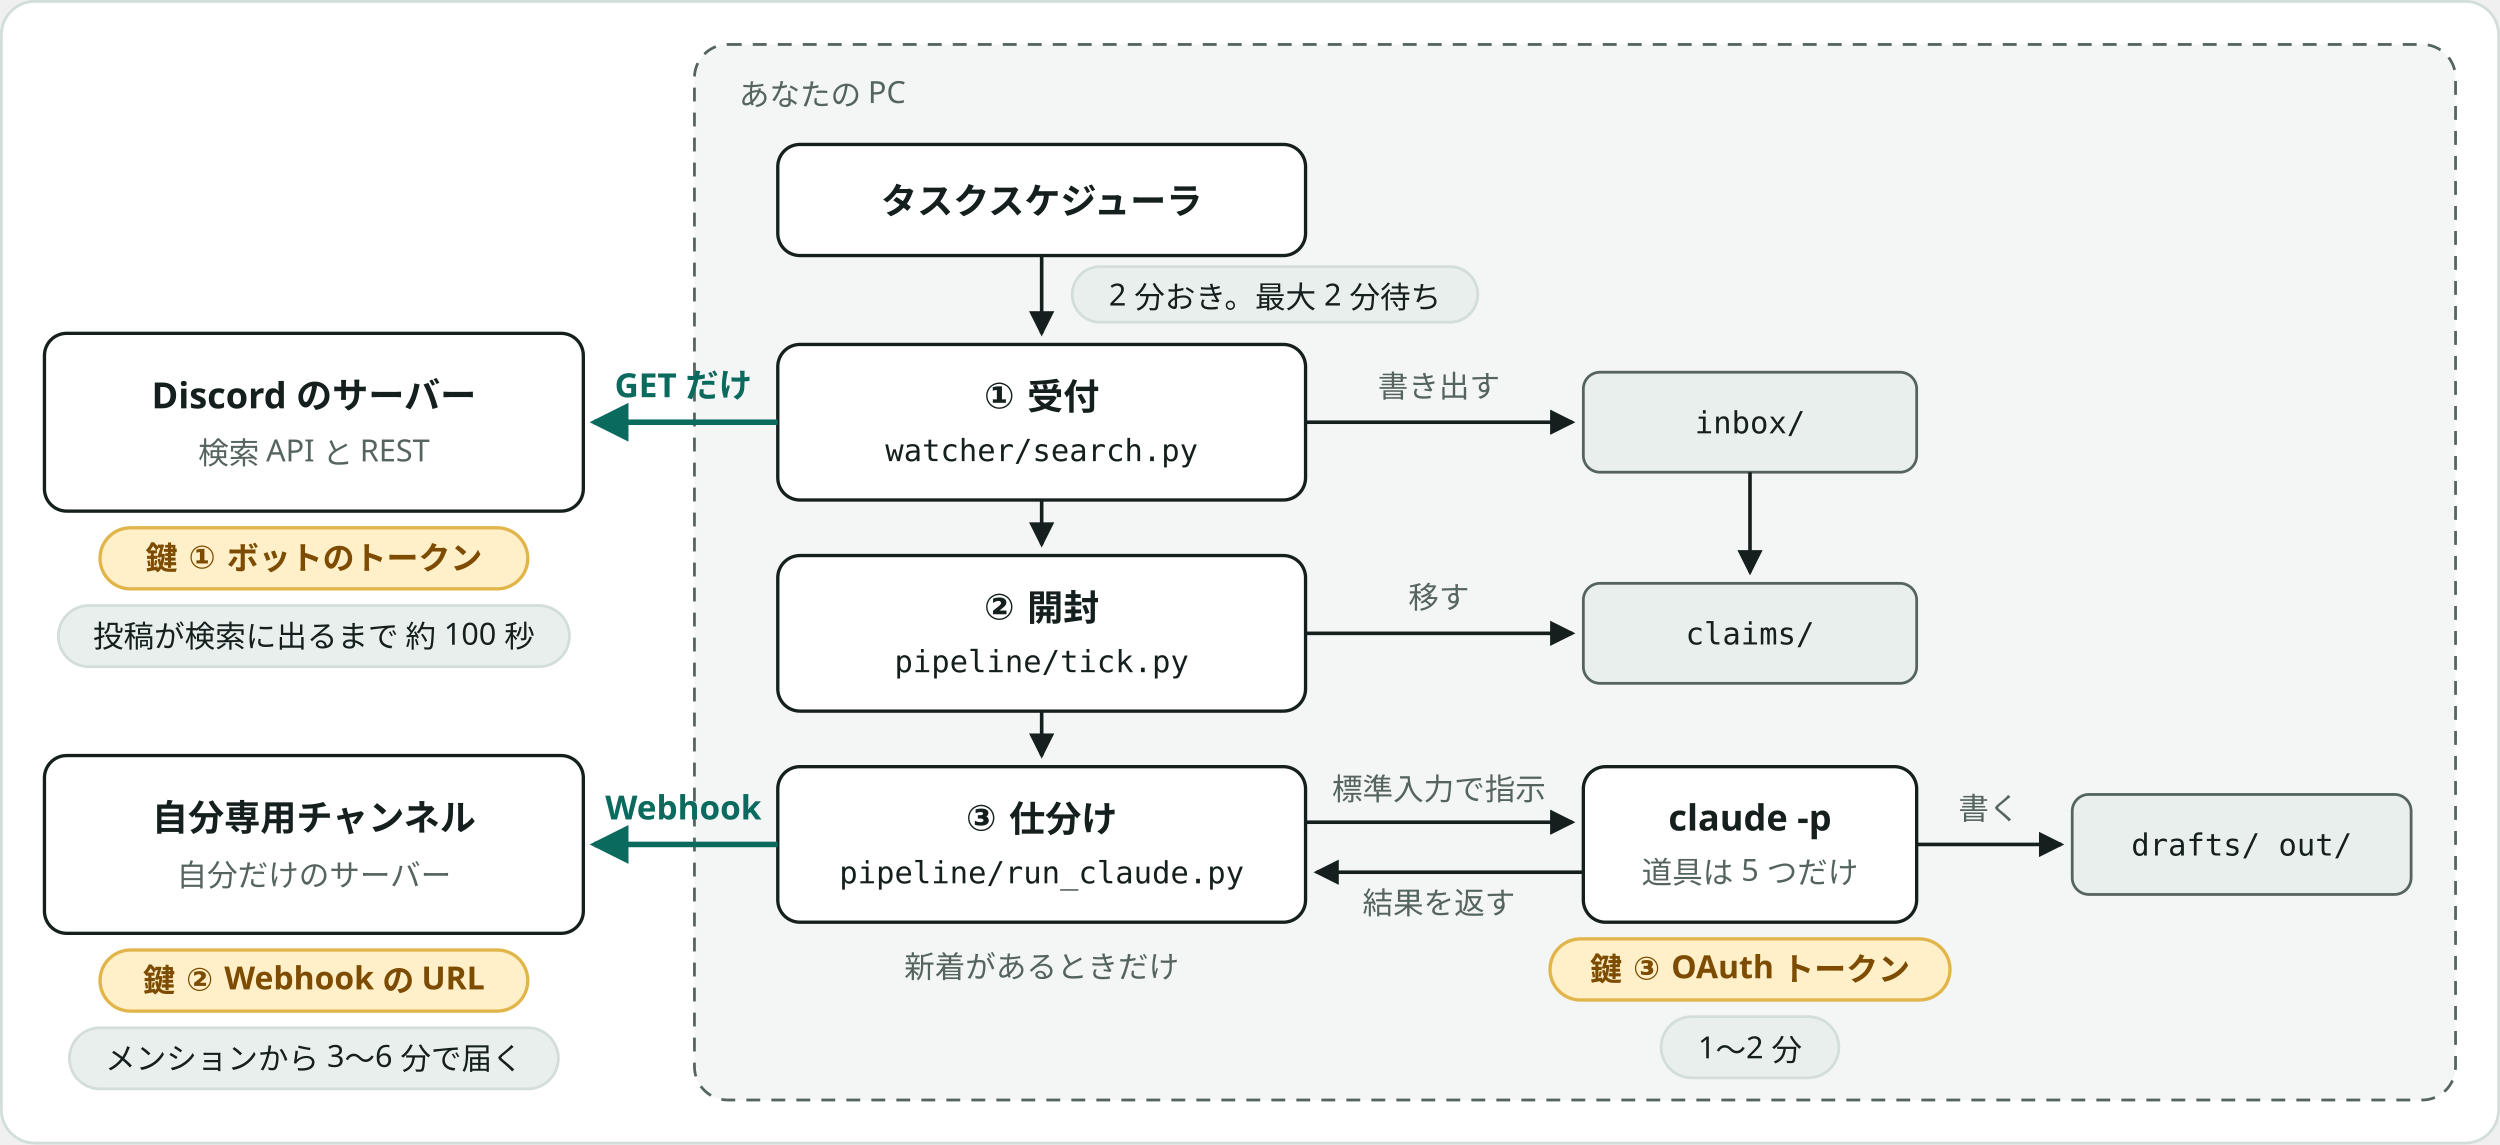
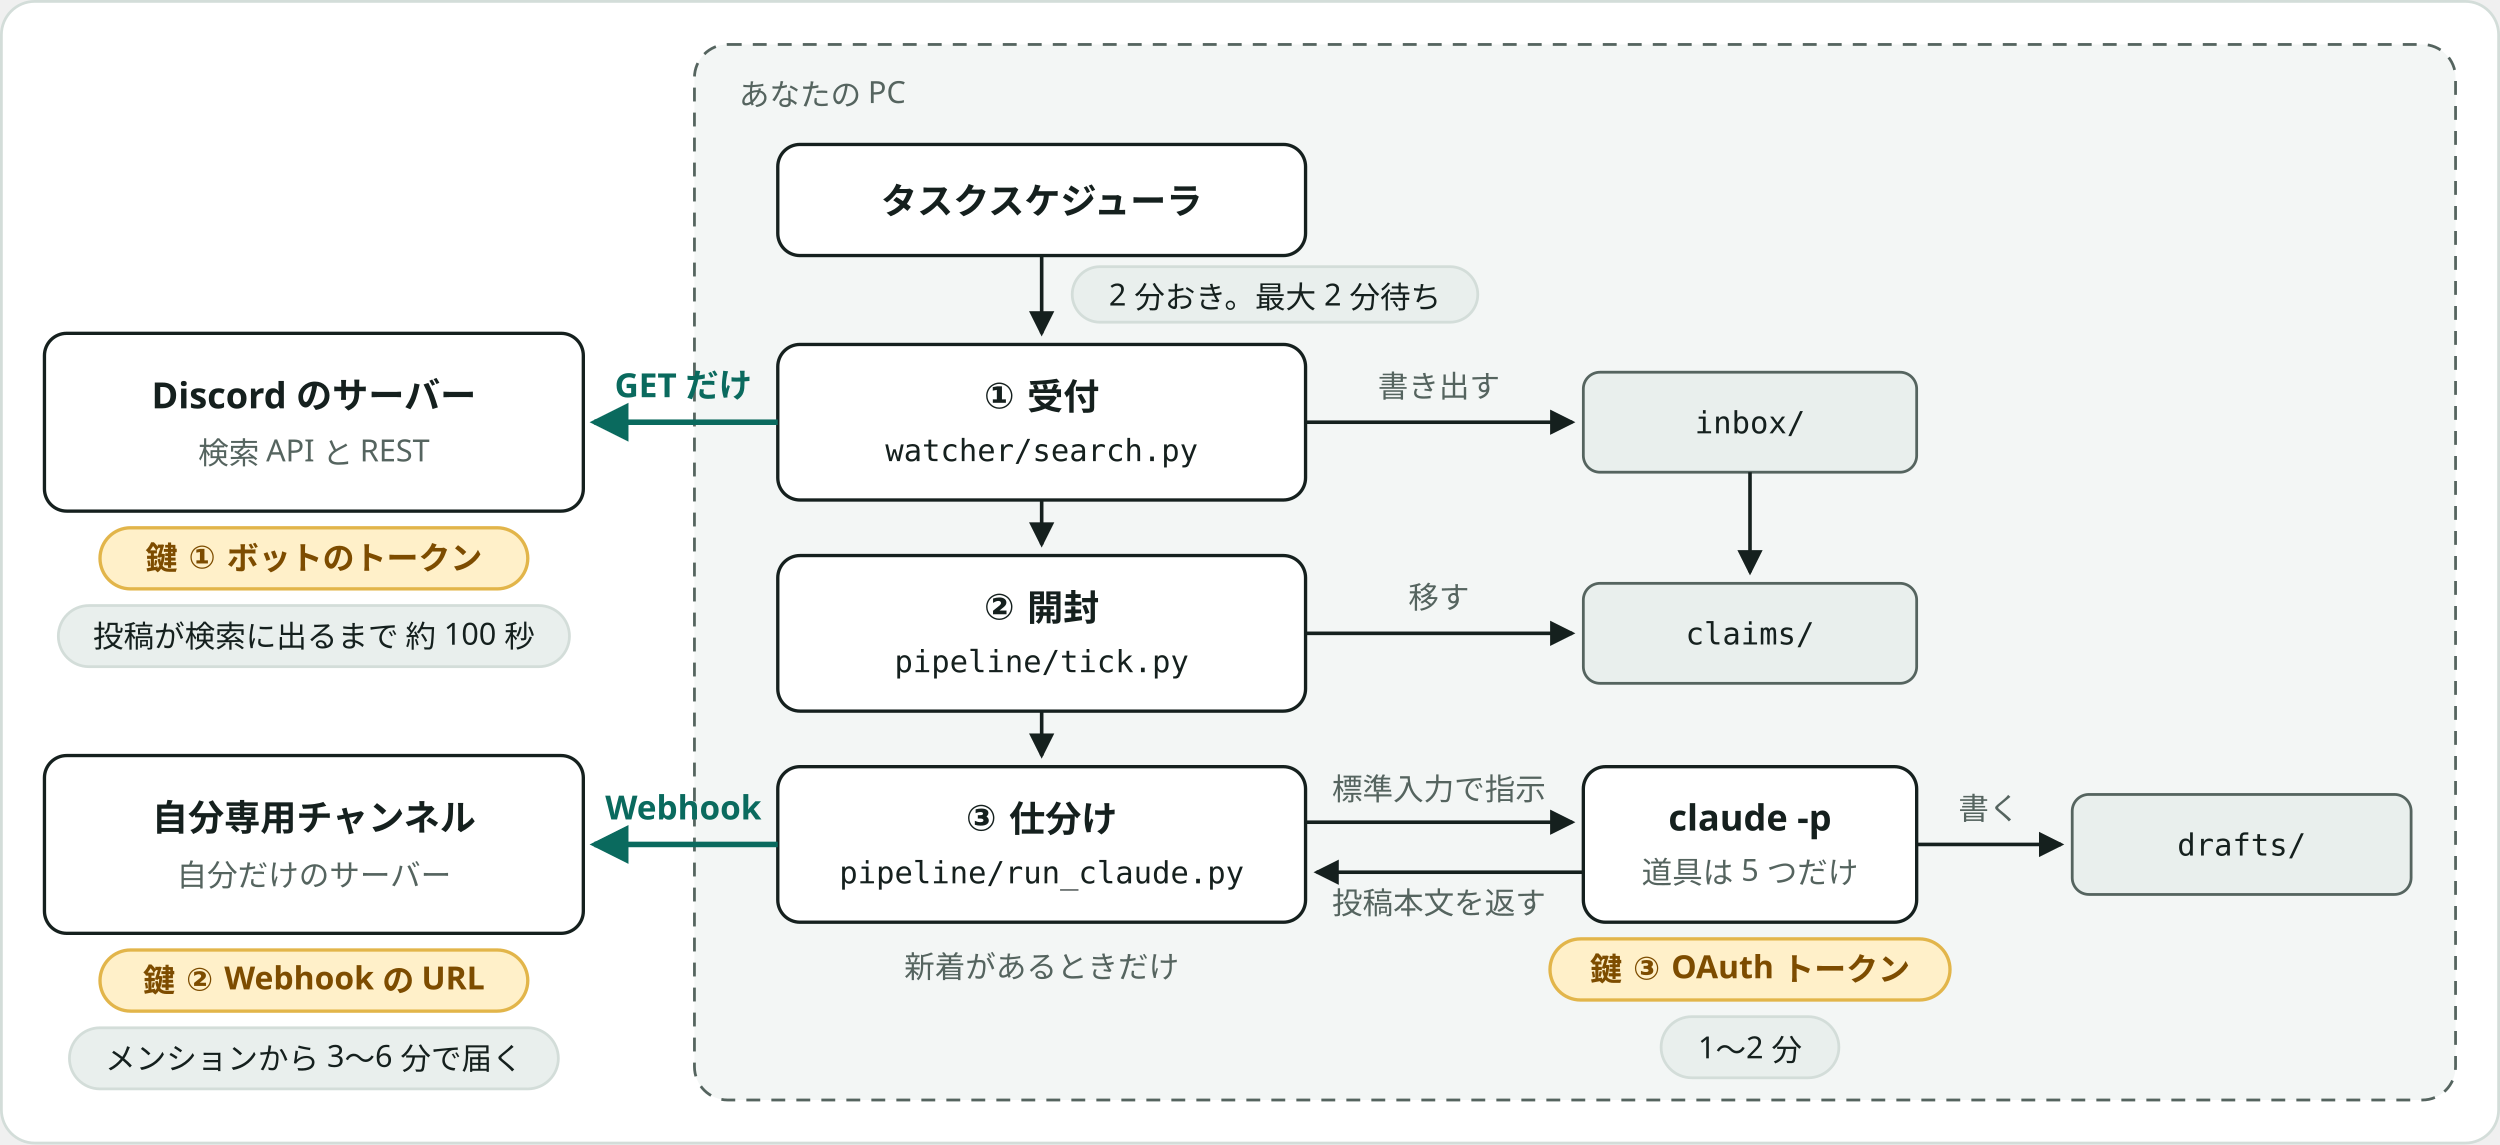
<svg xmlns="http://www.w3.org/2000/svg" width="900" height="412" viewBox="0 0 900 412" role="img" font-family="'Segoe UI','Hiragino Sans','Noto Sans JP','Yu Gothic UI','Meiryo',sans-serif">
  <style>
    .bg { fill: #ffffff; stroke: #d3ddd9; }
    .box { fill: #ffffff; stroke: #15201e; stroke-width: 1.2; }
    .zone { fill: #f3f6f5; stroke: #55645f; stroke-width: 1; stroke-dasharray: 5 4; }
    .file { fill: #e9efed; stroke: #55645f; stroke-width: 1; }
    .edge { stroke: #15201e; stroke-width: 1.3; fill: none; }
    .hot { stroke: #0a6a5e; stroke-width: 2; fill: none; }
    .head { fill: #15201e; }
    .hothead { fill: #0a6a5e; }
    text { fill: #15201e; font-size: 12px; }
    text.t { font-weight: 700; font-size: 13px; }
    text.m { font-family: Consolas, 'Cascadia Mono', monospace; font-size: 11px; }
    text.s { fill: #55645f; font-size: 11px; }
    text.hl { fill: #0a6a5e; font-weight: 700; }
    .tmbox { fill: #e9efed; stroke: #d3ddd9; stroke-width: 1; }
    text.tm { font-size: 11px; }
    .kbox { fill: #fff0c9; stroke: #e2b54a; stroke-width: 1.2; }
    text.kt { fill: #7d4c00; font-weight: 700; font-size: 11.5px; }
  </style>
  <defs>
    <marker id="a" viewBox="0 0 8 8" refX="7" refY="4" markerWidth="7" markerHeight="7" orient="auto">
      <path class="head" d="M0,0 L8,4 L0,8 z" />
    </marker>
    <marker id="b" viewBox="0 0 8 8" refX="7" refY="4" markerWidth="7" markerHeight="7" orient="auto">
      <path class="hothead" d="M0,0 L8,4 L0,8 z" />
    </marker>
  </defs>
  <rect class="bg" x="0.5" y="0.5" width="899" height="411" rx="12" />
  <rect class="zone" x="250" y="16" width="634" height="380" rx="12" />
  <text class="s" x="266" y="38">あなたの PC</text>
  <rect class="box" x="16" y="120" width="194" height="64" rx="8" />
  <text class="t" x="113" y="147" text-anchor="middle">Discord のサーバー</text>
  <text class="s" x="113" y="167" text-anchor="middle">検索 API と REST</text>
  <rect class="kbox" x="36" y="190" width="154" height="22" rx="11" />
  <text class="kt" x="113" y="205" text-anchor="middle">鍵 ① ボットのトークン</text>
  <rect class="tmbox" x="21" y="218" width="184" height="22" rx="11" />
  <text class="tm" x="113" y="233" text-anchor="middle">投稿が検索に出るまで 約 100 秒</text>
  <rect class="box" x="16" y="272" width="194" height="64" rx="8" />
  <text class="t" x="113" y="299" text-anchor="middle">自分専用チャンネル</text>
  <text class="s" x="113" y="319" text-anchor="middle">自分だけのサーバー</text>
  <rect class="kbox" x="36" y="342" width="154" height="22" rx="11" />
  <text class="kt" x="113" y="357" text-anchor="middle">鍵 ② Webhook の URL</text>
  <rect class="tmbox" x="25" y="370" width="176" height="22" rx="11" />
  <text class="tm" x="113" y="385" text-anchor="middle">メンションから 3〜6 分で届く</text>
  <rect class="box" x="280" y="52" width="190" height="40" rx="8" />
  <text class="t" x="375" y="77" text-anchor="middle">タスクスケジューラ</text>
  <line class="edge" x1="375" y1="92" x2="375" y2="120" marker-end="url(#a)" />
  <rect class="tmbox" x="386" y="96" width="146" height="20" rx="10" />
  <text class="tm" x="459" y="110" text-anchor="middle">2 分おき。最大 2 分待ち</text>
  <rect class="box" x="280" y="124" width="190" height="56" rx="8" />
  <text class="t" x="375" y="147" text-anchor="middle">① 受付</text>
  <text class="m" x="375" y="166" text-anchor="middle">watcher/search.py</text>
  <line class="edge" x1="375" y1="180" x2="375" y2="196" marker-end="url(#a)" />
  <rect class="box" x="280" y="200" width="190" height="56" rx="8" />
  <text class="t" x="375" y="223" text-anchor="middle">② 開封</text>
  <text class="m" x="375" y="242" text-anchor="middle">pipeline/tick.py</text>
  <line class="edge" x1="375" y1="256" x2="375" y2="272" marker-end="url(#a)" />
  <rect class="box" x="280" y="276" width="190" height="56" rx="8" />
  <text class="t" x="375" y="299" text-anchor="middle">③ 仕分け</text>
  <text class="m" x="375" y="318" text-anchor="middle">pipeline/run_claude.py</text>
  <text class="s" x="375" y="352" text-anchor="middle">新着があるときだけ</text>
  <rect class="file" x="570" y="134" width="120" height="36" rx="6" />
  <text class="m" x="630" y="156" text-anchor="middle">inbox/</text>
  <rect class="file" x="570" y="210" width="120" height="36" rx="6" />
  <text class="m" x="630" y="232" text-anchor="middle">claims/</text>
  <line class="edge" x1="630" y1="170" x2="630" y2="206" marker-end="url(#a)" />
  <rect class="box" x="570" y="276" width="120" height="56" rx="8" />
  <text class="t" x="630" y="299" text-anchor="middle">claude -p</text>
  <text class="s" x="630" y="318" text-anchor="middle">道具は 5 つだけ</text>
  <rect class="kbox" x="558" y="338" width="144" height="22" rx="11" />
  <text class="kt" x="630" y="353" text-anchor="middle">鍵 ③ OAuth トークン</text>
  <rect class="tmbox" x="598" y="366" width="64" height="22" rx="11" />
  <text class="tm" x="630" y="381" text-anchor="middle">1〜2 分</text>
  <rect class="file" x="746" y="286" width="122" height="36" rx="6" />
-   <text class="m" x="807" y="308" text-anchor="middle">drafts/  out/</text>
+   <text class="m" x="807" y="308" text-anchor="middle">drafts/</text>
  <line class="hot" x1="280" y1="152" x2="214" y2="152" marker-end="url(#b)" />
  <text class="hl" x="246" y="143" text-anchor="middle">GET だけ</text>
  <line class="edge" x1="470" y1="152" x2="566" y2="152" marker-end="url(#a)" />
  <text class="s" x="518" y="143" text-anchor="middle">書き出す</text>
  <line class="edge" x1="470" y1="228" x2="566" y2="228" marker-end="url(#a)" />
  <text class="s" x="518" y="219" text-anchor="middle">移す</text>
  <line class="edge" x1="470" y1="296" x2="566" y2="296" marker-end="url(#a)" />
  <text class="s" x="518" y="288" text-anchor="middle">標準入力で指示</text>
  <line class="edge" x1="570" y1="314" x2="474" y2="314" marker-end="url(#a)" />
-   <text class="s" x="518" y="329" text-anchor="middle">結果を返す</text>
+   <text class="s" x="518" y="329" text-anchor="middle">投稿本文を返す</text>
  <line class="edge" x1="690" y1="304" x2="742" y2="304" marker-end="url(#a)" />
  <text class="s" x="716" y="295" text-anchor="middle">書く</text>
  <line class="hot" x1="280" y1="304" x2="214" y2="304" marker-end="url(#b)" />
  <text class="hl" x="246" y="295" text-anchor="middle">Webhook</text>
</svg>
